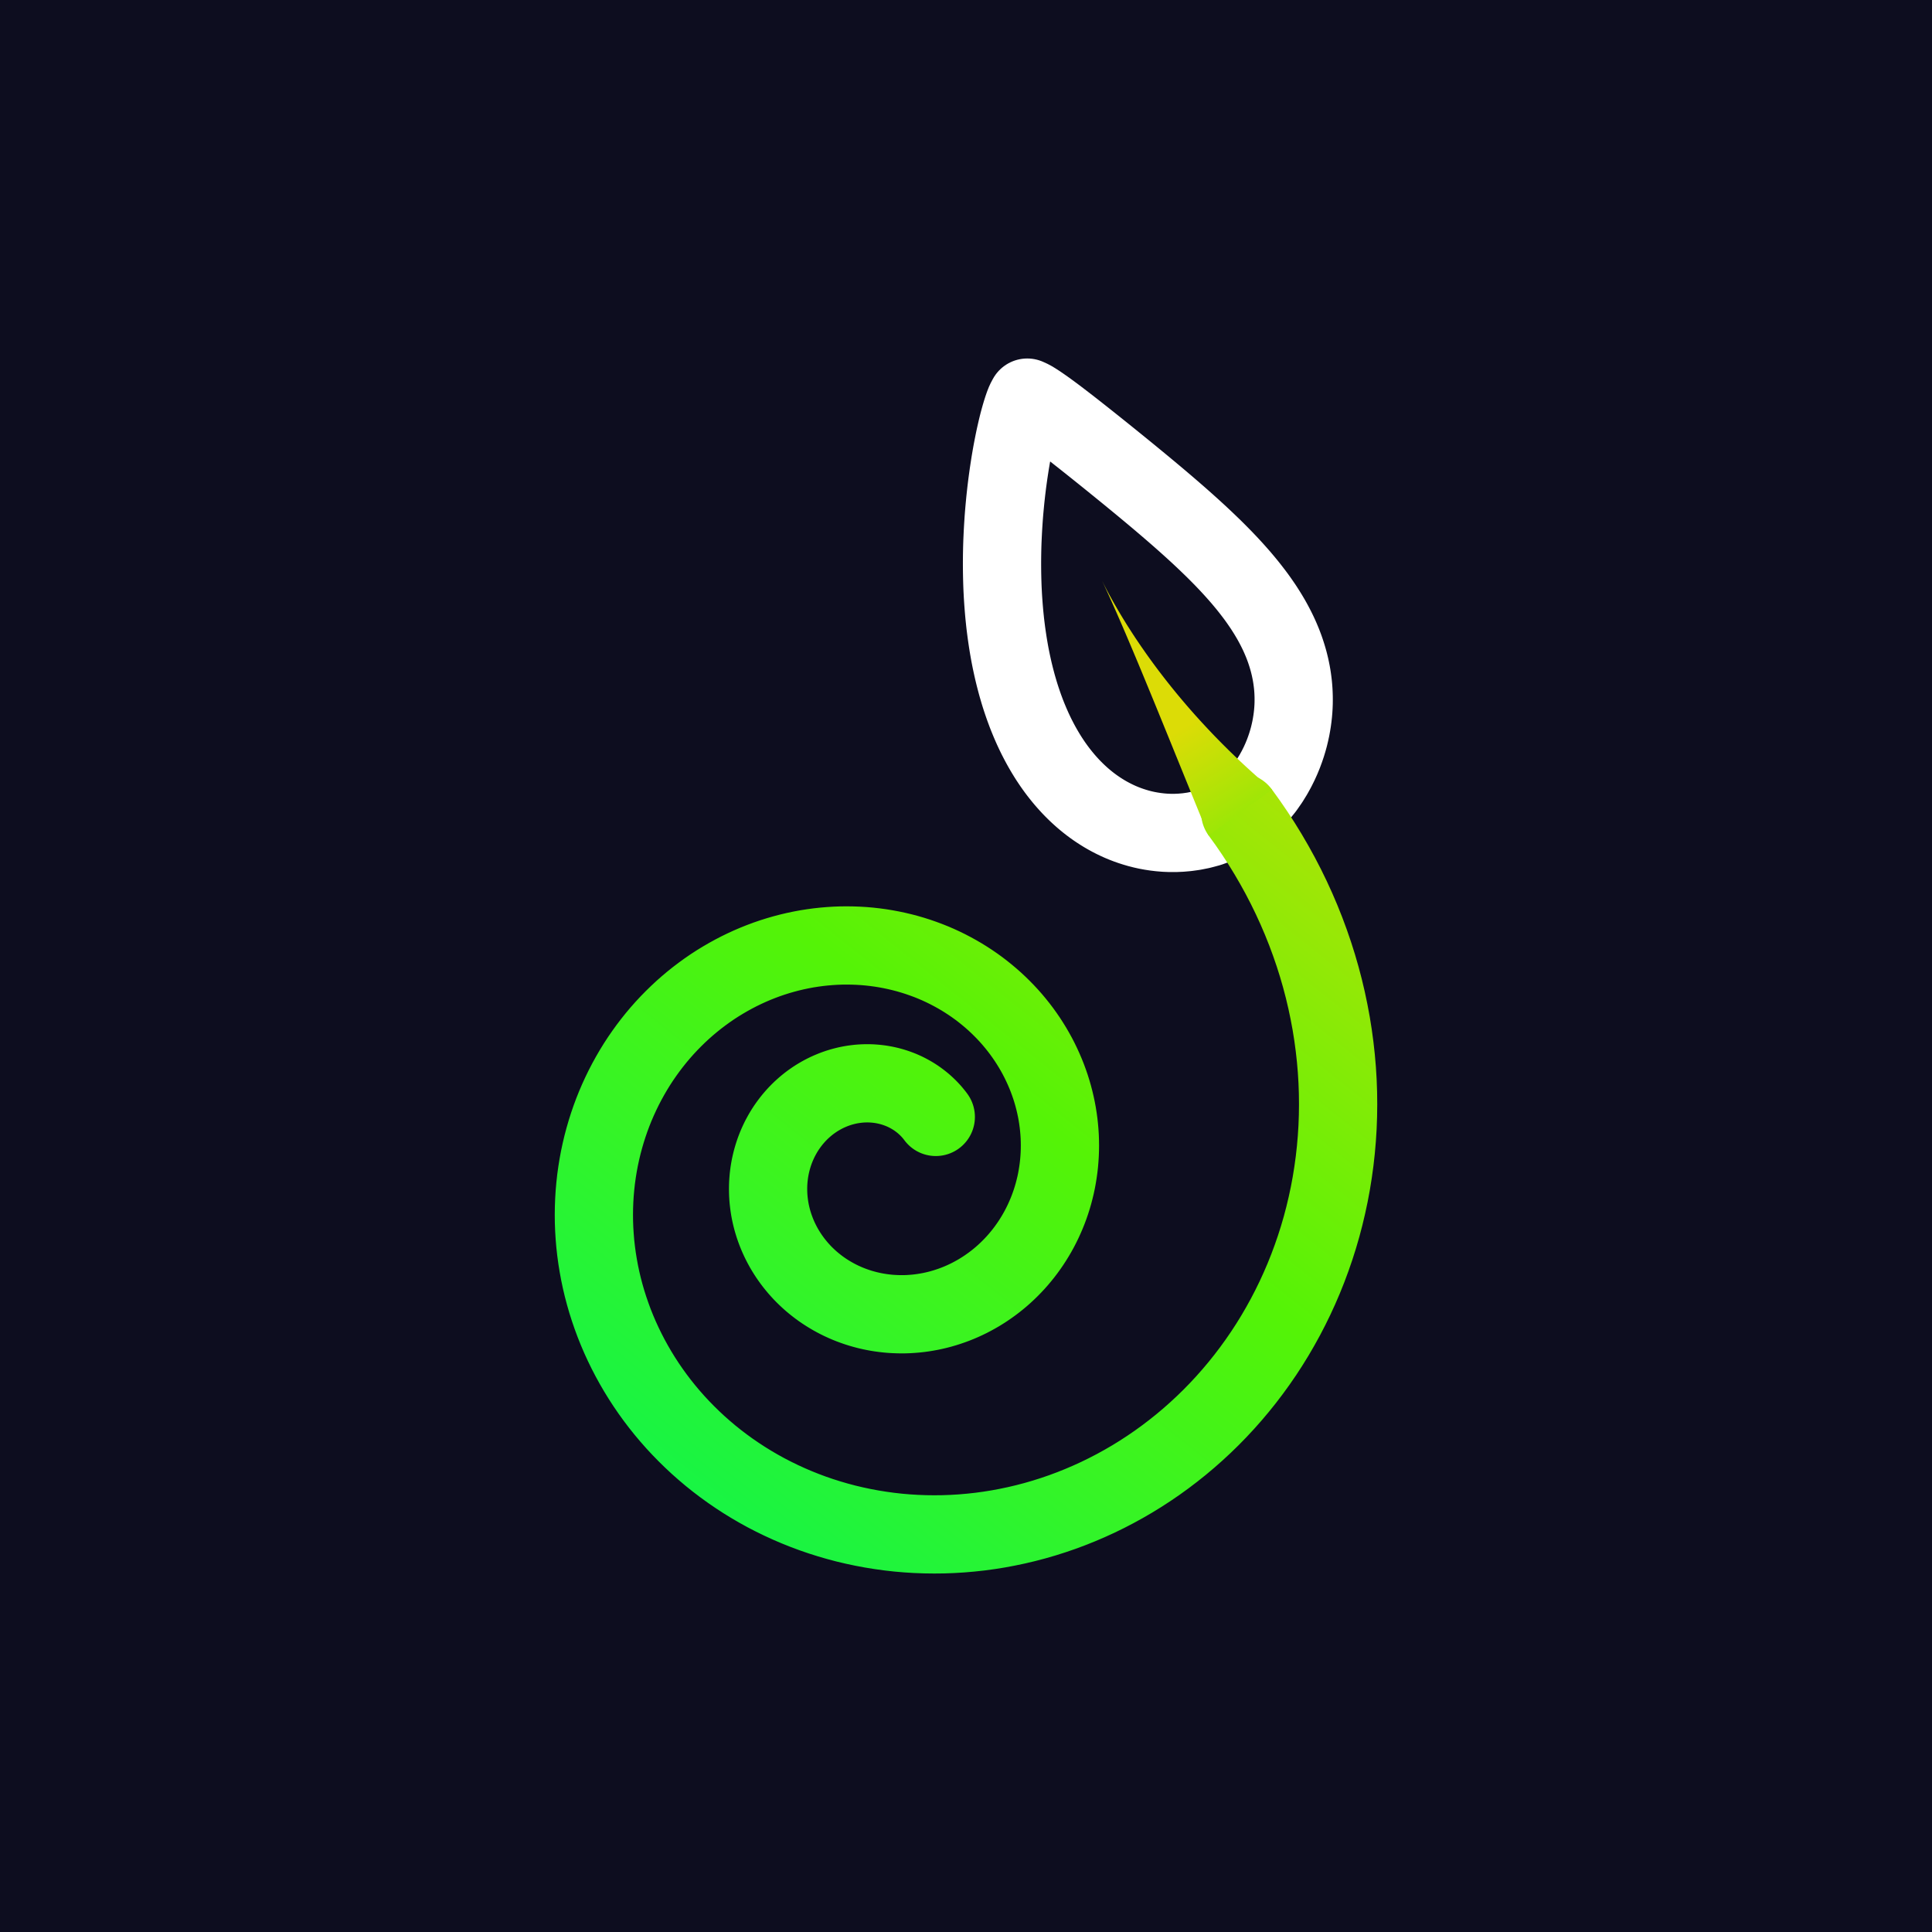
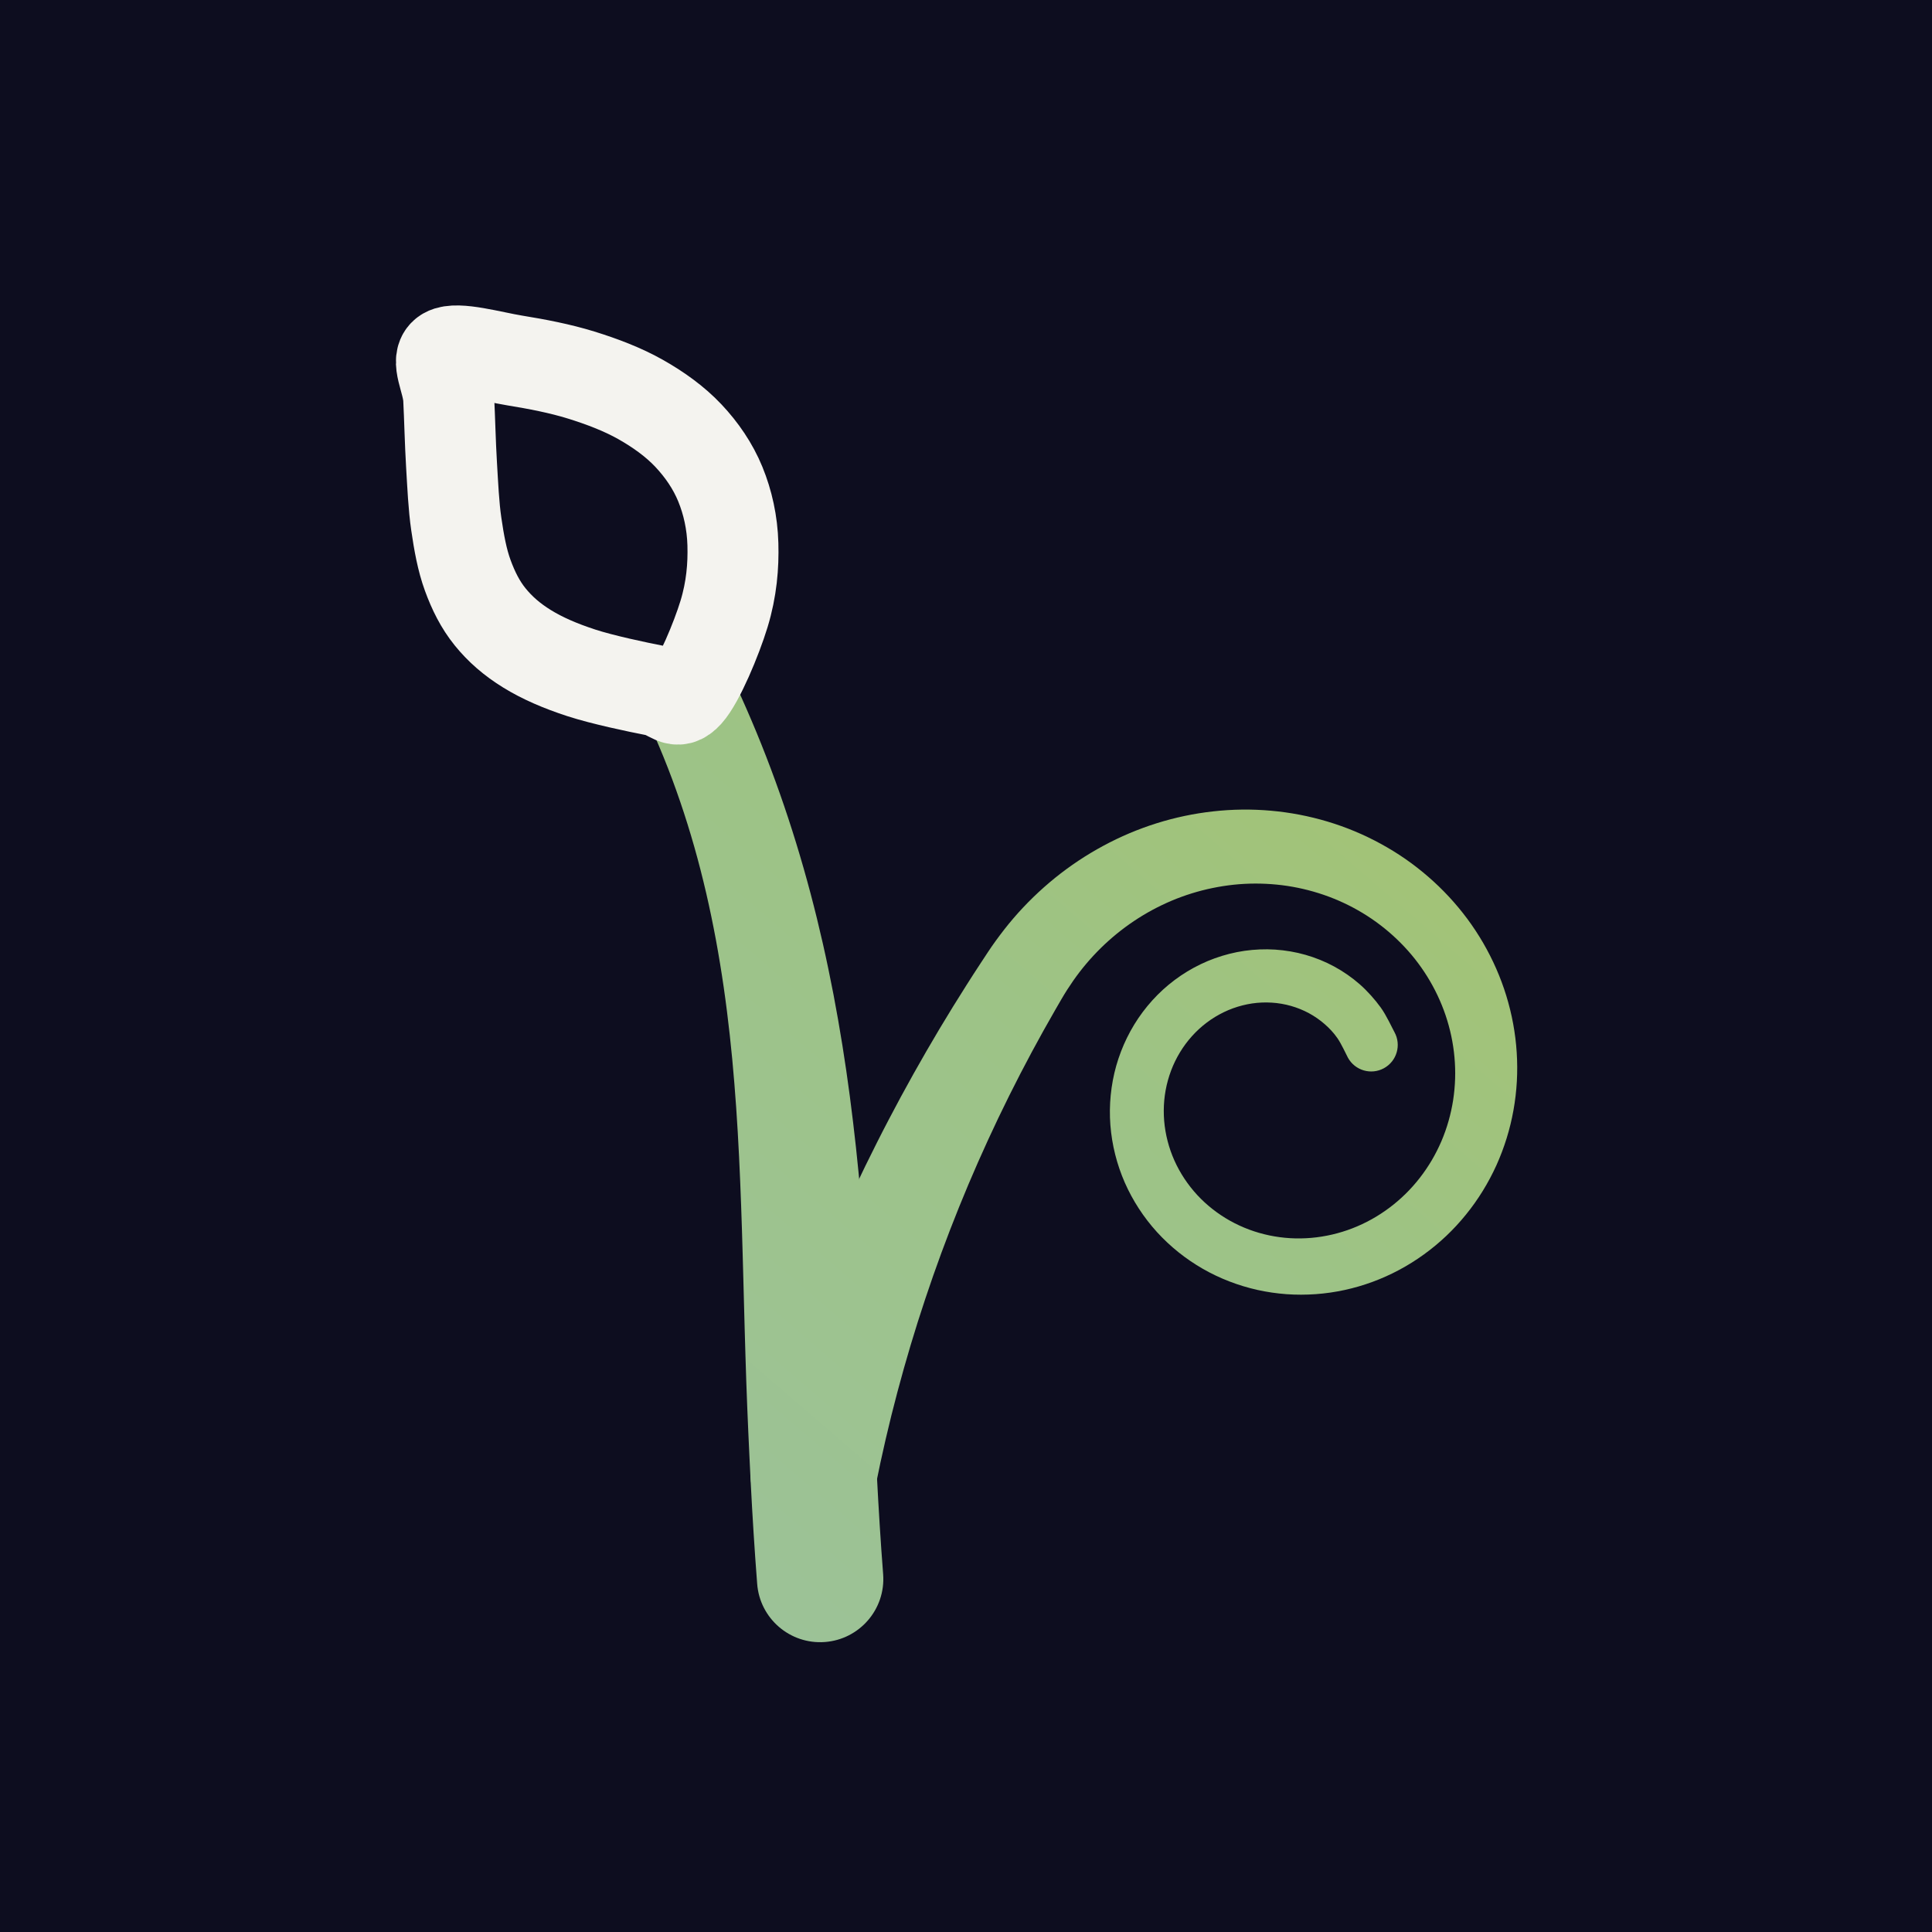
<svg xmlns="http://www.w3.org/2000/svg" width="1024" height="1024" viewBox="0 0 1024 1024">
  <defs>
-     <linearGradient id="sweep" gradientUnits="userSpaceOnUse" x1="294.03" y1="834.00" x2="729.97" y2="287.53">
-       <stop offset="0" stop-color="#06F556" />
-       <stop offset="0.5" stop-color="#55F306" />
-       <stop offset="1" stop-color="#DCDC06" />
-     </linearGradient>
-     <linearGradient id="point" gradientUnits="userSpaceOnUse" x1="657.36" y1="430.62" x2="584.34" y2="308.27">
-       <stop offset="0" stop-color="#9FE606" />
-       <stop offset="0.38" stop-color="#DCDC06" />
-       <stop offset="1" stop-color="#DCDC06" />
+     <linearGradient id="sweep" gradientUnits="userSpaceOnUse" x1="212.17" y1="870.40" x2="821.21" y2="162.98">
+       <stop offset="0" stop-color="#9CC29E" />
+       <stop offset="0.5" stop-color="#9DC386" />
+       <stop offset="1" stop-color="#A9C263" />
    </linearGradient>
  </defs>
-   <rect width="1024" height="1024" fill="#0D0D1F" />
-   <path d="M 657.36 430.62 L 666.72 422.00 L 670.31 417.55 L 672.88 413.86 L 674.90 410.58 L 676.57 407.56 L 677.97 404.75 L 679.18 402.08 L 680.22 399.54 L 681.12 397.11 L 681.91 394.77 L 682.60 392.50 L 683.20 390.31 L 683.71 388.17 L 684.16 386.10 L 684.53 384.08 L 684.85 382.10 L 685.11 380.17 L 685.32 378.28 L 685.48 376.43 L 685.59 374.62 L 685.66 372.84 L 685.68 371.09 L 685.67 369.37 L 685.62 367.68 L 685.54 366.02 L 685.42 364.38 L 685.27 362.76 L 685.08 361.17 L 684.87 359.61 L 684.63 358.06 L 684.36 356.54 L 684.06 355.03 L 683.74 353.54 L 683.39 352.08 L 683.02 350.62 L 682.62 349.19 L 682.20 347.77 L 681.76 346.37 L 681.30 344.98 L 680.82 343.61 L 680.31 342.25 L 679.79 340.90 L 679.24 339.57 L 678.68 338.25 L 678.10 336.94 L 677.50 335.64 L 676.88 334.36 L 676.24 333.08 L 675.59 331.82 L 674.92 330.56 L 674.24 329.32 L 673.54 328.08 L 672.82 326.86 L 672.09 325.64 L 671.34 324.43 L 670.58 323.23 L 669.81 322.03 L 669.02 320.85 L 668.21 319.67 L 667.40 318.50 L 666.57 317.33 L 665.73 316.17 L 664.87 315.02 L 664.00 313.88 L 663.12 312.74 L 662.23 311.60 L 661.33 310.47 L 660.42 309.35 L 659.49 308.23 L 658.55 307.11 L 657.61 306.00 L 656.65 304.90 L 655.68 303.80 L 654.70 302.70 L 653.71 301.60 L 652.71 300.51 L 651.71 299.43 L 650.69 298.34 L 649.66 297.26 L 648.63 296.18 L 647.58 295.11 L 646.53 294.04 L 645.47 292.97 L 644.40 291.90 L 643.32 290.83 L 642.23 289.77 L 641.13 288.71 L 640.03 287.65 L 638.92 286.59 L 637.80 285.53 L 636.68 284.48 L 635.55 283.42 L 634.41 282.37 L 633.26 281.32 L 632.11 280.27 L 630.95 279.22 L 629.78 278.17 L 628.61 277.12 L 627.43 276.07 L 626.24 275.02 L 625.05 273.97 L 623.85 272.92 L 622.65 271.88 L 621.44 270.83 L 620.22 269.78 L 619.00 268.73 L 617.78 267.68 L 616.54 266.63 L 615.31 265.58 L 614.07 264.53 L 612.82 263.48 L 611.57 262.43 L 610.31 261.38 L 609.05 260.32 L 607.78 259.27 L 606.51 258.21 L 605.24 257.16 L 603.96 256.10 L 602.67 255.04 L 601.38 253.98 L 600.09 252.92 L 598.79 251.85 L 597.49 250.79 L 596.18 249.72 L 594.87 248.66 L 593.56 247.59 L 592.24 246.52 L 590.91 245.45 L 589.59 244.37 L 588.26 243.30 L 586.92 242.22 L 585.58 241.14 L 584.24 240.06 L 582.89 238.98 L 581.53 237.89 L 580.18 236.81 L 578.81 235.72 L 577.45 234.63 L 576.07 233.54 L 574.70 232.45 L 573.31 231.35 L 571.92 230.26 L 570.53 229.16 L 569.13 228.06 L 567.72 226.96 L 566.31 225.86 L 564.88 224.76 L 563.45 223.66 L 562.01 222.56 L 560.56 221.45 L 559.10 220.35 L 557.62 219.25 L 556.13 218.15 L 554.62 217.05 L 553.08 215.96 L 551.52 214.87 L 549.92 213.79 L 548.26 212.72 L 546.52 211.68 L 544.47 210.74 L 544.47 210.74 L 543.41 212.73 L 542.66 214.63 L 542.01 216.50 L 541.42 218.35 L 540.87 220.19 L 540.35 222.03 L 539.86 223.85 L 539.40 225.68 L 538.96 227.50 L 538.54 229.32 L 538.13 231.14 L 537.74 232.95 L 537.37 234.77 L 537.01 236.58 L 536.66 238.39 L 536.32 240.20 L 536.00 242.01 L 535.69 243.82 L 535.39 245.62 L 535.11 247.43 L 534.83 249.24 L 534.56 251.05 L 534.31 252.85 L 534.06 254.66 L 533.82 256.46 L 533.60 258.27 L 533.38 260.07 L 533.18 261.88 L 532.98 263.68 L 532.79 265.48 L 532.62 267.29 L 532.45 269.09 L 532.29 270.89 L 532.14 272.69 L 532.00 274.49 L 531.88 276.29 L 531.76 278.09 L 531.65 279.89 L 531.55 281.69 L 531.46 283.49 L 531.38 285.28 L 531.30 287.08 L 531.24 288.87 L 531.19 290.66 L 531.15 292.45 L 531.12 294.24 L 531.10 296.03 L 531.09 297.82 L 531.09 299.61 L 531.10 301.39 L 531.12 303.17 L 531.15 304.95 L 531.19 306.73 L 531.24 308.51 L 531.30 310.28 L 531.37 312.06 L 531.46 313.83 L 531.55 315.60 L 531.66 317.36 L 531.78 319.12 L 531.91 320.88 L 532.05 322.64 L 532.20 324.40 L 532.36 326.15 L 532.54 327.90 L 532.72 329.64 L 532.92 331.38 L 533.14 333.12 L 533.36 334.86 L 533.60 336.59 L 533.85 338.31 L 534.11 340.04 L 534.38 341.76 L 534.67 343.47 L 534.97 345.18 L 535.28 346.89 L 535.61 348.59 L 535.95 350.28 L 536.31 351.97 L 536.68 353.66 L 537.06 355.34 L 537.46 357.01 L 537.87 358.68 L 538.30 360.34 L 538.74 362.00 L 539.19 363.65 L 539.67 365.29 L 540.15 366.93 L 540.65 368.56 L 541.17 370.18 L 541.71 371.80 L 542.26 373.41 L 542.82 375.01 L 543.41 376.60 L 544.00 378.19 L 544.62 379.76 L 545.26 381.33 L 545.91 382.89 L 546.58 384.44 L 547.26 385.98 L 547.97 387.51 L 548.69 389.03 L 549.43 390.54 L 550.20 392.04 L 550.98 393.53 L 551.78 395.01 L 552.60 396.48 L 553.44 397.93 L 554.30 399.38 L 555.18 400.81 L 556.08 402.23 L 557.01 403.63 L 557.95 405.03 L 558.92 406.40 L 559.91 407.77 L 560.93 409.12 L 561.97 410.45 L 563.03 411.77 L 564.12 413.08 L 565.23 414.36 L 566.37 415.63 L 567.53 416.89 L 568.72 418.12 L 569.94 419.34 L 571.18 420.53 L 572.46 421.71 L 573.76 422.87 L 575.09 424.00 L 576.46 425.12 L 577.85 426.21 L 579.28 427.27 L 580.75 428.32 L 582.24 429.33 L 583.78 430.32 L 585.35 431.29 L 586.96 432.22 L 588.61 433.12 L 590.30 433.99 L 592.04 434.83 L 593.82 435.64 L 595.65 436.40 L 597.54 437.13 L 599.47 437.81 L 601.47 438.45 L 603.52 439.05 L 605.64 439.59 L 607.84 440.08 L 610.11 440.50 L 612.46 440.86 L 614.91 441.15 L 617.47 441.36 L 620.15 441.47 L 622.96 441.47 L 625.95 441.34 L 629.14 441.06 L 632.60 440.58 L 636.42 439.82 L 640.79 438.66 L 646.18 436.73 L 657.36 430.62" fill="none" stroke="#FFFFFF" stroke-width="41.47" stroke-linecap="round" stroke-linejoin="round" />
-   <path d="M 495.99 591.99 L 495.37 591.17 L 494.72 590.36 L 494.06 589.56 L 493.37 588.78 L 492.65 588.01 L 491.92 587.26 L 491.17 586.53 L 490.39 585.81 L 489.60 585.10 L 488.78 584.42 L 487.95 583.75 L 487.09 583.10 L 486.22 582.46 L 485.33 581.85 L 484.42 581.26 L 483.49 580.69 L 482.55 580.14 L 481.59 579.61 L 480.61 579.10 L 479.62 578.61 L 478.61 578.15 L 477.59 577.71 L 476.55 577.30 L 475.50 576.91 L 474.44 576.54 L 473.36 576.20 L 472.27 575.88 L 471.17 575.59 L 470.06 575.33 L 468.94 575.09 L 467.81 574.88 L 466.67 574.69 L 465.52 574.54 L 464.36 574.41 L 463.20 574.31 L 462.03 574.23 L 460.86 574.19 L 459.68 574.17 L 458.49 574.19 L 457.30 574.23 L 456.11 574.30 L 454.92 574.40 L 453.72 574.54 L 452.53 574.70 L 451.33 574.89 L 450.14 575.11 L 448.94 575.36 L 447.75 575.65 L 446.56 575.96 L 445.38 576.30 L 444.20 576.67 L 443.02 577.08 L 441.85 577.51 L 440.69 577.98 L 439.54 578.47 L 438.39 578.99 L 437.25 579.55 L 436.13 580.13 L 435.01 580.75 L 433.90 581.39 L 432.81 582.06 L 431.73 582.76 L 430.66 583.50 L 429.61 584.25 L 428.57 585.04 L 427.55 585.86 L 426.55 586.70 L 425.56 587.58 L 424.59 588.47 L 423.64 589.40 L 422.71 590.35 L 421.80 591.33 L 420.91 592.34 L 420.04 593.37 L 419.20 594.42 L 418.38 595.50 L 417.58 596.60 L 416.80 597.73 L 416.05 598.88 L 415.33 600.05 L 414.64 601.24 L 413.97 602.46 L 413.32 603.69 L 412.71 604.95 L 412.13 606.22 L 411.57 607.51 L 411.05 608.82 L 410.55 610.15 L 410.09 611.50 L 409.66 612.86 L 409.26 614.23 L 408.89 615.62 L 408.56 617.03 L 408.25 618.44 L 407.99 619.87 L 407.75 621.31 L 407.56 622.76 L 407.39 624.22 L 407.27 625.69 L 407.17 627.17 L 407.12 628.66 L 407.10 630.15 L 407.12 631.65 L 407.17 633.15 L 407.26 634.65 L 407.39 636.16 L 407.56 637.67 L 407.76 639.18 L 408.00 640.69 L 408.28 642.20 L 408.60 643.71 L 408.96 645.22 L 409.35 646.72 L 409.79 648.22 L 410.26 649.71 L 410.77 651.19 L 411.32 652.67 L 411.90 654.14 L 412.53 655.60 L 413.19 657.05 L 413.89 658.48 L 414.63 659.91 L 415.40 661.32 L 416.22 662.72 L 417.07 664.10 L 417.95 665.46 L 418.88 666.81 L 419.84 668.14 L 420.83 669.45 L 421.87 670.74 L 422.93 672.01 L 424.04 673.26 L 425.17 674.49 L 426.34 675.69 L 427.55 676.86 L 428.78 678.01 L 430.05 679.14 L 431.35 680.23 L 432.69 681.30 L 434.05 682.34 L 435.44 683.35 L 436.87 684.33 L 438.32 685.27 L 439.80 686.18 L 441.30 687.06 L 442.84 687.91 L 444.40 688.72 L 445.98 689.50 L 447.59 690.23 L 449.23 690.94 L 450.88 691.60 L 452.56 692.22 L 454.26 692.81 L 455.98 693.36 L 457.72 693.86 L 459.48 694.33 L 461.25 694.75 L 463.04 695.13 L 464.85 695.47 L 466.67 695.76 L 468.50 696.01 L 470.35 696.22 L 472.20 696.38 L 474.07 696.49 L 475.95 696.56 L 477.83 696.59 L 479.73 696.57 L 481.62 696.50 L 483.53 696.38 L 485.43 696.22 L 487.34 696.01 L 489.25 695.75 L 491.16 695.44 L 493.07 695.09 L 494.97 694.69 L 496.87 694.24 L 498.77 693.74 L 500.66 693.19 L 502.55 692.59 L 504.42 691.95 L 506.29 691.26 L 508.15 690.52 L 509.99 689.73 L 511.82 688.89 L 513.64 688.01 L 515.44 687.07 L 517.22 686.09 L 518.99 685.07 L 520.73 683.99 L 522.46 682.87 L 524.16 681.70 L 525.84 680.49 L 527.50 679.23 L 529.13 677.93 L 530.74 676.58 L 532.31 675.19 L 533.86 673.75 L 535.38 672.27 L 536.86 670.75 L 538.32 669.19 L 539.74 667.58 L 541.12 665.94 L 542.47 664.26 L 543.79 662.53 L 545.06 660.77 L 546.30 658.97 L 547.49 657.14 L 548.64 655.27 L 549.76 653.36 L 550.83 651.42 L 551.85 649.45 L 552.83 647.45 L 553.76 645.41 L 554.65 643.35 L 555.49 641.26 L 556.28 639.14 L 557.02 636.99 L 557.71 634.82 L 558.35 632.62 L 558.93 630.40 L 559.47 628.16 L 559.95 625.90 L 560.37 623.61 L 560.74 621.31 L 561.06 619.00 L 561.32 616.66 L 561.52 614.32 L 561.67 611.96 L 561.76 609.58 L 561.79 607.20 L 561.76 604.81 L 561.68 602.41 L 561.53 600.01 L 561.32 597.60 L 561.06 595.19 L 560.73 592.78 L 560.35 590.37 L 559.90 587.95 L 559.39 585.55 L 558.82 583.14 L 558.19 580.74 L 557.50 578.35 L 556.75 575.97 L 555.93 573.60 L 555.06 571.24 L 554.12 568.90 L 553.12 566.57 L 552.06 564.25 L 550.95 561.96 L 549.77 559.68 L 548.53 557.43 L 547.23 555.20 L 545.87 552.99 L 544.46 550.81 L 542.98 548.66 L 541.45 546.53 L 539.86 544.44 L 538.21 542.38 L 536.51 540.35 L 534.75 538.36 L 532.93 536.40 L 531.06 534.49 L 529.14 532.61 L 527.17 530.77 L 525.14 528.98 L 523.06 527.23 L 520.93 525.52 L 518.76 523.86 L 516.53 522.25 L 514.26 520.69 L 511.94 519.18 L 509.58 517.72 L 507.17 516.32 L 504.72 514.97 L 502.23 513.67 L 499.70 512.43 L 497.13 511.25 L 494.52 510.13 L 491.87 509.07 L 489.19 508.08 L 486.48 507.14 L 483.73 506.27 L 480.96 505.46 L 478.15 504.72 L 475.32 504.05 L 472.46 503.44 L 469.57 502.90 L 466.67 502.43 L 463.74 502.03 L 460.79 501.70 L 457.83 501.44 L 454.84 501.26 L 451.85 501.15 L 448.84 501.11 L 445.82 501.14 L 442.79 501.25 L 439.75 501.44 L 436.71 501.70 L 433.66 502.03 L 430.61 502.45 L 427.56 502.93 L 424.51 503.50 L 421.47 504.14 L 418.43 504.86 L 415.40 505.66 L 412.38 506.53 L 409.37 507.48 L 406.37 508.51 L 403.39 509.62 L 400.43 510.80 L 397.49 512.06 L 394.56 513.40 L 391.66 514.81 L 388.79 516.30 L 385.94 517.87 L 383.12 519.51 L 380.33 521.22 L 377.57 523.01 L 374.85 524.88 L 372.17 526.82 L 369.52 528.83 L 366.92 530.91 L 364.36 533.06 L 361.84 535.28 L 359.37 537.58 L 356.95 539.94 L 354.57 542.37 L 352.25 544.86 L 349.98 547.42 L 347.77 550.05 L 345.62 552.74 L 343.52 555.49 L 341.49 558.30 L 339.51 561.17 L 337.60 564.10 L 335.76 567.09 L 333.99 570.13 L 332.28 573.23 L 330.64 576.38 L 329.08 579.58 L 327.59 582.82 L 326.17 586.12 L 324.83 589.46 L 323.57 592.85 L 322.39 596.28 L 321.29 599.75 L 320.27 603.26 L 319.33 606.80 L 318.48 610.38 L 317.71 613.99 L 317.03 617.64 L 316.44 621.31 L 315.93 625.01 L 315.52 628.74 L 315.19 632.49 L 314.96 636.25 L 314.82 640.04 L 314.77 643.84 L 314.81 647.66 L 314.95 651.49 L 315.19 655.33 L 315.51 659.17 L 315.94 663.03 L 316.46 666.88 L 317.08 670.73 L 317.79 674.58 L 318.60 678.43 L 319.51 682.27 L 320.52 686.10 L 321.62 689.91 L 322.83 693.72 L 324.13 697.50 L 325.52 701.27 L 327.02 705.02 L 328.61 708.74 L 330.30 712.43 L 332.09 716.10 L 333.97 719.73 L 335.95 723.33 L 338.02 726.89 L 340.19 730.42 L 342.45 733.90 L 344.81 737.34 L 347.25 740.73 L 349.79 744.07 L 352.42 747.36 L 355.15 750.60 L 357.95 753.78 L 360.85 756.90 L 363.84 759.96 L 366.91 762.96 L 370.06 765.90 L 373.30 768.76 L 376.61 771.56 L 380.01 774.28 L 383.49 776.93 L 387.04 779.50 L 390.67 781.99 L 394.37 784.41 L 398.15 786.74 L 401.99 788.98 L 405.90 791.14 L 409.88 793.20 L 413.93 795.18 L 418.03 797.06 L 422.20 798.85 L 426.42 800.54 L 430.70 802.14 L 435.03 803.63 L 439.42 805.02 L 443.85 806.31 L 448.33 807.50 L 452.85 808.57 L 457.42 809.54 L 462.03 810.40 L 466.67 811.15 L 471.34 811.79 L 476.05 812.32 L 480.79 812.73 L 485.55 813.02 L 490.34 813.20 L 495.14 813.26 L 499.96 813.21 L 504.80 813.03 L 509.65 812.74 L 514.51 812.32 L 519.38 811.79 L 524.25 811.13 L 529.12 810.35 L 533.98 809.44 L 538.84 808.42 L 543.69 807.27 L 548.53 806.00 L 553.36 804.60 L 558.16 803.08 L 562.95 801.44 L 567.71 799.67 L 572.44 797.78 L 577.14 795.77 L 581.81 793.64 L 586.44 791.38 L 591.03 789.00 L 595.58 786.50 L 600.09 783.88 L 604.54 781.14 L 608.94 778.28 L 613.28 775.31 L 617.57 772.21 L 621.79 769.00 L 625.95 765.68 L 630.04 762.24 L 634.06 758.69 L 638.01 755.03 L 641.88 751.26 L 645.67 747.38 L 649.38 743.39 L 653.00 739.30 L 656.53 735.11 L 659.97 730.82 L 663.32 726.42 L 666.57 721.93 L 669.72 717.35 L 672.77 712.67 L 675.71 707.90 L 678.54 703.04 L 681.27 698.10 L 683.88 693.07 L 686.38 687.96 L 688.76 682.77 L 691.02 677.51 L 693.16 672.17 L 695.17 666.76 L 697.06 661.29 L 698.82 655.75 L 700.45 650.15 L 701.94 644.49 L 703.30 638.77 L 704.53 633.00 L 705.62 627.18 L 706.56 621.31 L 707.37 615.40 L 708.03 609.46 L 708.55 603.47 L 708.93 597.45 L 709.15 591.40 L 709.23 585.33 L 709.16 579.24 L 708.94 573.12 L 708.57 566.99 L 708.04 560.85 L 707.36 554.70 L 706.53 548.55 L 705.55 542.40 L 704.40 536.25 L 703.11 530.11 L 701.66 523.98 L 700.05 517.86 L 698.29 511.77 L 696.37 505.69 L 694.29 499.65 L 692.06 493.63 L 689.67 487.65 L 687.13 481.71 L 684.43 475.81 L 681.58 469.96 L 678.57 464.15 L 675.41 458.41 L 672.10 452.72 L 668.64 447.09 L 665.03 441.53 L 661.27 436.04 L 657.36 430.62" fill="none" stroke="url(#sweep)" stroke-width="41.47" stroke-linecap="round" stroke-linejoin="round" />
-   <path d="M 674.19 418.52 L 672.99 417.50 L 671.81 416.48 L 670.62 415.47 L 669.44 414.45 L 668.27 413.42 L 667.10 412.39 L 665.93 411.36 L 664.77 410.32 L 663.61 409.28 L 662.46 408.23 L 661.31 407.18 L 660.16 406.13 L 659.02 405.07 L 657.88 404.00 L 656.74 402.93 L 655.61 401.86 L 654.49 400.78 L 653.37 399.70 L 652.25 398.62 L 651.13 397.53 L 650.03 396.43 L 648.92 395.33 L 647.82 394.23 L 646.72 393.12 L 645.63 392.01 L 644.55 390.90 L 643.46 389.78 L 642.38 388.65 L 641.31 387.52 L 640.24 386.39 L 639.18 385.25 L 638.12 384.11 L 637.06 382.97 L 636.01 381.82 L 634.96 380.66 L 633.92 379.51 L 632.88 378.35 L 631.85 377.18 L 630.82 376.01 L 629.80 374.84 L 628.78 373.66 L 627.77 372.47 L 626.76 371.29 L 625.76 370.10 L 624.76 368.90 L 623.77 367.71 L 622.78 366.50 L 621.80 365.30 L 620.82 364.09 L 619.85 362.87 L 618.88 361.65 L 617.92 360.43 L 616.96 359.20 L 616.01 357.97 L 615.07 356.74 L 614.12 355.50 L 613.19 354.26 L 612.26 353.01 L 611.33 351.76 L 610.42 350.51 L 609.50 349.25 L 608.59 347.98 L 607.69 346.72 L 606.80 345.45 L 605.91 344.17 L 605.02 342.90 L 604.14 341.61 L 603.27 340.33 L 602.40 339.04 L 601.54 337.75 L 600.69 336.45 L 599.84 335.15 L 599.00 333.84 L 598.16 332.53 L 597.33 331.22 L 596.51 329.90 L 595.70 328.58 L 594.89 327.26 L 594.08 325.93 L 593.29 324.59 L 592.50 323.26 L 591.72 321.92 L 590.94 320.57 L 590.18 319.22 L 589.42 317.87 L 588.67 316.51 L 587.92 315.15 L 587.19 313.78 L 586.46 312.41 L 585.75 311.04 L 585.04 309.66 L 584.35 308.27 L 584.33 308.28 L 585.00 309.68 L 585.65 311.08 L 586.30 312.49 L 586.95 313.90 L 587.59 315.32 L 588.23 316.73 L 588.87 318.15 L 589.50 319.56 L 590.13 320.98 L 590.76 322.40 L 591.39 323.82 L 592.02 325.25 L 592.64 326.67 L 593.26 328.10 L 593.88 329.53 L 594.50 330.95 L 595.12 332.38 L 595.73 333.82 L 596.35 335.25 L 596.96 336.68 L 597.57 338.12 L 598.18 339.55 L 598.79 340.99 L 599.40 342.43 L 600.01 343.87 L 600.62 345.31 L 601.22 346.75 L 601.83 348.19 L 602.43 349.63 L 603.04 351.08 L 603.64 352.52 L 604.24 353.97 L 604.85 355.42 L 605.45 356.87 L 606.05 358.32 L 606.65 359.77 L 607.25 361.22 L 607.85 362.68 L 608.45 364.13 L 609.05 365.59 L 609.65 367.04 L 610.25 368.50 L 610.85 369.96 L 611.45 371.42 L 612.05 372.88 L 612.65 374.34 L 613.25 375.81 L 613.85 377.27 L 614.44 378.73 L 615.04 380.20 L 615.64 381.67 L 616.24 383.14 L 616.84 384.61 L 617.44 386.08 L 618.04 387.55 L 618.64 389.02 L 619.24 390.49 L 619.84 391.97 L 620.44 393.44 L 621.04 394.92 L 621.64 396.40 L 622.24 397.88 L 622.84 399.36 L 623.44 400.84 L 624.05 402.32 L 624.65 403.80 L 625.25 405.29 L 625.86 406.77 L 626.46 408.26 L 627.07 409.75 L 627.67 411.24 L 628.28 412.73 L 628.88 414.22 L 629.49 415.71 L 630.10 417.20 L 630.70 418.70 L 631.31 420.19 L 631.92 421.69 L 632.53 423.18 L 633.14 424.68 L 633.75 426.18 L 634.37 427.68 L 634.98 429.18 L 635.59 430.69 L 636.21 432.19 L 636.82 433.69 L 637.44 435.20 L 638.06 436.71 L 638.67 438.21 L 639.29 439.72 L 639.91 441.23 L 640.52 442.73 Z" fill="url(#point)" stroke="none" />
+   <rect x="0" y="0" width="1024" height="1024" fill="#0D0D1F" />
+   <path d="M463.98 788.07C464.42 785.93 465.73 779.47 466.64 775.24C467.55 771.02 468.48 766.88 469.45 762.71C470.42 758.53 471.42 754.37 472.45 750.21C473.49 746.05 474.56 741.89 475.66 737.75C476.76 733.60 477.89 729.46 479.06 725.33C480.22 721.20 481.42 717.08 482.65 712.96C483.88 708.85 485.15 704.74 486.44 700.64C487.74 696.54 489.07 692.45 490.43 688.37C491.79 684.29 493.18 680.22 494.60 676.16C496.03 672.09 497.48 668.04 498.97 664.00C500.46 659.96 501.98 655.93 503.53 651.91C505.08 647.89 506.67 643.88 508.28 639.88C509.90 635.88 511.55 631.89 513.22 627.92C514.90 623.94 516.61 619.98 518.35 616.03C520.09 612.08 521.87 608.14 523.67 604.22C525.47 600.29 527.31 596.38 529.17 592.48C531.03 588.58 532.93 584.69 534.86 580.82C536.78 576.95 538.74 573.09 540.73 569.25C542.71 565.41 544.73 561.58 546.78 557.76C548.83 553.95 550.91 550.14 553.01 546.36C555.11 542.59 557.29 538.75 559.39 535.11C561.50 531.48 563.51 527.89 565.65 524.56C567.79 521.24 569.91 518.17 572.23 515.16C574.54 512.16 576.97 509.29 579.53 506.53C582.09 503.77 584.79 501.11 587.60 498.60C590.41 496.08 593.35 493.69 596.38 491.44C599.42 489.20 602.57 487.08 605.81 485.13C609.05 483.18 612.39 481.37 615.80 479.74C619.20 478.10 622.70 476.62 626.25 475.33C629.80 474.03 633.43 472.91 637.09 471.96C640.76 471.02 644.50 470.25 648.25 469.66C651.99 469.08 655.77 468.67 659.55 468.47C663.33 468.27 667.14 468.26 670.93 468.44C674.71 468.62 678.52 468.99 682.27 469.55C686.01 470.12 689.75 470.88 693.42 471.83C697.09 472.78 700.74 473.92 704.29 475.25C707.84 476.58 711.35 478.10 714.74 479.80C718.14 481.50 721.46 483.38 724.65 485.43C727.84 487.48 730.93 489.72 733.88 492.10C736.83 494.49 739.68 497.05 742.35 499.75C745.03 502.44 747.57 505.29 749.92 508.26C752.27 511.23 754.46 514.36 756.47 517.58C758.47 520.80 760.30 524.15 761.92 527.58C763.55 531.01 764.98 534.55 766.20 538.14C767.41 541.73 768.42 545.41 769.21 549.12C769.99 552.82 770.56 556.60 770.90 560.37C771.24 564.14 771.36 567.95 771.24 571.73C771.12 575.51 770.77 579.31 770.20 583.05C769.62 586.78 768.80 590.51 767.77 594.14C766.74 597.77 765.47 601.36 763.99 604.83C762.51 608.29 760.79 611.69 758.88 614.94C756.96 618.18 754.83 621.34 752.51 624.31C750.20 627.28 747.68 630.12 745.00 632.75C742.32 635.38 739.45 637.86 736.44 640.11C733.44 642.36 730.26 644.43 726.99 646.25C723.71 648.07 720.29 649.68 716.80 651.03C713.31 652.38 709.70 653.49 706.06 654.34C702.43 655.18 698.70 655.78 694.99 656.10C691.28 656.42 687.51 656.48 683.80 656.26C680.09 656.04 676.36 655.54 672.73 654.78C669.10 654.02 665.50 652.98 662.03 651.69C658.57 650.39 655.16 648.82 651.94 647.02C648.73 645.22 645.61 643.15 642.72 640.88C639.82 638.61 637.07 636.09 634.58 633.40C632.09 630.71 629.80 627.78 627.78 624.74C625.76 621.69 623.96 618.45 622.47 615.12C620.99 611.80 619.76 608.31 618.86 604.80C617.95 601.28 617.33 597.65 617.03 594.04C616.74 590.44 616.75 586.77 617.08 583.18C617.41 579.60 618.07 576.00 619.03 572.55C619.99 569.10 621.27 565.68 622.83 562.48C624.40 559.27 626.28 556.16 628.39 553.31C630.51 550.47 632.92 547.77 635.52 545.39C638.12 543.00 641.00 540.84 643.99 539.01C646.99 537.19 650.21 535.62 653.49 534.43C656.77 533.24 660.22 532.36 663.65 531.85C667.07 531.35 670.61 531.20 674.05 531.42C677.48 531.63 680.95 532.22 684.24 533.16C687.52 534.09 690.77 535.40 693.75 537.01C696.73 538.62 699.59 540.61 702.12 542.82C704.64 545.03 706.84 547.34 708.90 550.30C710.95 553.26 713.51 558.88 714.43 560.60A14.06 14.06 0 0 0 739.10 547.07C737.88 544.89 734.88 538.22 731.81 533.99C728.74 529.76 724.80 525.31 720.69 521.69C716.58 518.08 711.95 514.88 707.16 512.28C702.37 509.67 697.18 507.58 691.96 506.09C686.74 504.59 681.25 503.67 675.86 503.31C670.47 502.96 664.93 503.20 659.60 503.96C654.27 504.73 648.93 506.09 643.88 507.91C638.84 509.72 633.90 512.11 629.33 514.87C624.76 517.64 620.39 520.92 616.45 524.50C612.51 528.08 608.87 532.13 605.69 536.37C602.50 540.62 599.69 545.24 597.35 549.99C595.01 554.74 593.09 559.78 591.64 564.85C590.20 569.93 589.22 575.22 588.70 580.46C588.18 585.69 588.13 591.05 588.52 596.28C588.92 601.52 589.79 606.78 591.06 611.86C592.33 616.94 594.06 621.98 596.15 626.77C598.25 631.55 600.78 636.21 603.63 640.59C606.47 644.96 609.70 649.14 613.20 653.00C616.70 656.85 620.56 660.45 624.61 663.70C628.66 666.95 633.02 669.90 637.51 672.49C642.01 675.07 646.75 677.32 651.58 679.18C656.41 681.05 661.43 682.56 666.47 683.69C671.51 684.81 676.69 685.56 681.84 685.94C686.98 686.31 692.21 686.30 697.34 685.93C702.48 685.57 707.64 684.82 712.66 683.73C717.69 682.64 722.68 681.18 727.51 679.40C732.33 677.63 737.07 675.49 741.60 673.07C746.13 670.66 750.52 667.90 754.67 664.90C758.83 661.90 762.82 658.59 766.54 655.07C770.26 651.55 773.77 647.74 776.99 643.76C780.22 639.79 783.20 635.58 785.88 631.23C788.57 626.87 791.00 622.31 793.11 617.66C795.22 613.00 797.04 608.17 798.55 603.30C800.07 598.42 801.28 593.41 802.18 588.39C803.08 583.37 803.67 578.25 803.96 573.16C804.24 568.07 804.22 562.92 803.89 557.83C803.57 552.75 802.93 547.64 802.01 542.63C801.09 537.62 799.86 532.63 798.37 527.76C796.87 522.89 795.08 518.08 793.03 513.41C790.99 508.75 788.66 504.18 786.11 499.77C783.55 495.37 780.73 491.07 777.69 486.98C774.66 482.89 771.36 478.95 767.90 475.22C764.43 471.49 760.75 467.94 756.90 464.61C753.05 461.27 749.00 458.13 744.81 455.22C740.63 452.32 736.25 449.64 731.78 447.20C727.31 444.76 722.69 442.54 717.99 440.58C713.30 438.62 708.46 436.90 703.59 435.44C698.71 433.98 693.72 432.76 688.72 431.80C683.72 430.84 678.64 430.14 673.57 429.69C668.49 429.24 663.36 429.04 658.26 429.10C653.16 429.16 648.04 429.48 642.97 430.05C637.90 430.61 632.85 431.42 627.86 432.47C622.87 433.52 617.90 434.82 613.03 436.35C608.15 437.88 603.33 439.66 598.62 441.64C593.92 443.63 589.29 445.86 584.80 448.28C580.30 450.70 575.90 453.34 571.64 456.17C567.38 459.00 563.24 462.04 559.26 465.25C555.28 468.47 551.43 471.88 547.75 475.44C544.08 479.00 540.53 482.77 537.21 486.63C533.88 490.49 530.72 494.60 527.81 498.59C524.90 502.57 522.33 506.63 519.74 510.54C517.15 514.46 514.73 518.24 512.28 522.10C509.82 525.96 507.40 529.82 505.01 533.71C502.61 537.59 500.24 541.50 497.90 545.42C495.56 549.35 493.24 553.29 490.96 557.24C488.67 561.20 486.41 565.17 484.18 569.16C481.94 573.15 479.74 577.16 477.56 581.18C475.39 585.21 473.24 589.24 471.12 593.30C468.99 597.35 466.90 601.42 464.84 605.51C462.77 609.60 460.74 613.70 458.73 617.81C456.72 621.93 454.74 626.06 452.79 630.21C450.84 634.35 448.92 638.51 447.02 642.69C445.13 646.86 443.26 651.05 441.43 655.26C439.59 659.46 437.79 663.68 436.01 667.91C434.23 672.14 432.49 676.38 430.77 680.64C429.05 684.89 427.36 689.16 425.70 693.45C424.04 697.73 422.41 702.02 420.81 706.33C419.21 710.64 417.64 714.96 416.10 719.29C414.56 723.62 413.05 727.97 411.57 732.32C410.09 736.68 408.64 741.04 407.22 745.42C405.80 749.80 404.40 754.23 403.05 758.59C401.70 762.95 399.78 769.43 399.13 771.59A33.48 33.48 0 1 0 463.98 788.07Z" fill="url(#sweep)" />
+   <path d="M468.09 834.44C467.93 832.25 467.43 825.68 467.12 821.32C466.82 816.97 466.53 812.65 466.26 808.31C465.98 803.97 465.72 799.62 465.48 795.26C465.23 790.91 464.99 786.54 464.77 782.18C464.54 777.81 464.33 773.43 464.12 769.05C463.91 764.67 463.71 760.29 463.52 755.89C463.32 751.49 463.14 747.07 462.95 742.64C462.75 738.21 462.55 733.75 462.35 729.29C462.14 724.84 461.93 720.37 461.70 715.91C461.48 711.45 461.25 706.98 461.01 702.51C460.77 698.04 460.51 693.56 460.25 689.08C459.98 684.60 459.71 680.12 459.41 675.64C459.12 671.15 458.81 666.66 458.49 662.17C458.16 657.68 457.83 653.18 457.47 648.68C457.11 644.19 456.73 639.68 456.33 635.18C455.93 630.68 455.52 626.17 455.07 621.66C454.63 617.16 454.17 612.65 453.68 608.14C453.19 603.63 452.68 599.12 452.13 594.60C451.59 590.09 451.02 585.58 450.43 581.06C449.83 576.55 449.20 572.04 448.55 567.53C447.89 563.02 447.20 558.51 446.48 554.00C445.76 549.49 445.00 544.98 444.21 540.48C443.42 535.98 442.60 531.48 441.74 526.98C440.88 522.49 439.98 518.00 439.04 513.51C438.11 509.02 437.13 504.54 436.12 500.07C435.10 495.60 434.05 491.13 432.96 486.67C431.86 482.22 430.73 477.76 429.55 473.32C428.37 468.88 427.15 464.45 425.89 460.03C424.62 455.61 423.32 451.20 421.97 446.81C420.62 442.41 419.22 438.02 417.78 433.65C416.34 429.28 414.86 424.92 413.33 420.58C411.80 416.24 410.23 411.92 408.61 407.61C406.99 403.30 405.33 399.00 403.62 394.73C401.91 390.45 400.15 386.19 398.35 381.96C396.55 377.72 394.69 373.46 392.82 369.31C390.95 365.15 388.09 359.06 387.14 357.01A25.13 25.13 0 0 0 341.47 378.01C342.36 379.96 345.13 385.87 346.84 389.75C348.55 393.63 350.15 397.44 351.72 401.31C353.30 405.19 354.81 409.09 356.28 413.02C357.74 416.94 359.14 420.89 360.50 424.86C361.86 428.83 363.16 432.82 364.41 436.83C365.66 440.84 366.86 444.86 368.01 448.91C369.16 452.95 370.25 457.01 371.30 461.09C372.35 465.17 373.34 469.27 374.30 473.38C375.25 477.49 376.15 481.61 377.01 485.74C377.87 489.88 378.68 494.03 379.46 498.19C380.23 502.35 380.95 506.53 381.64 510.72C382.33 514.90 382.98 519.10 383.59 523.31C384.20 527.51 384.76 531.73 385.30 535.96C385.83 540.19 386.33 544.43 386.80 548.67C387.27 552.92 387.70 557.18 388.11 561.44C388.51 565.70 388.88 569.98 389.23 574.26C389.58 578.54 389.90 582.84 390.20 587.14C390.50 591.44 390.77 595.75 391.02 600.06C391.28 604.38 391.50 608.70 391.72 613.04C391.93 617.37 392.13 621.71 392.31 626.06C392.50 630.41 392.66 634.77 392.82 639.14C392.98 643.50 393.12 647.88 393.26 652.26C393.39 656.64 393.52 661.03 393.65 665.43C393.77 669.83 393.89 674.24 394.01 678.65C394.13 683.07 394.24 687.49 394.36 691.92C394.48 696.35 394.59 700.79 394.72 705.24C394.84 709.68 394.97 714.14 395.11 718.60C395.25 723.06 395.39 727.53 395.54 732.01C395.70 736.48 395.87 740.97 396.04 745.44C396.22 749.92 396.42 754.39 396.61 758.85C396.81 763.32 397.01 767.77 397.23 772.23C397.44 776.70 397.66 781.16 397.89 785.64C398.12 790.11 398.36 794.59 398.61 799.07C398.87 803.55 399.14 808.04 399.42 812.53C399.70 817.02 400.00 821.54 400.32 826.02C400.63 830.50 401.14 837.16 401.31 839.39A33.48 33.48 0 0 0 468.09 834.44Z" fill="url(#sweep)" />
+   <path d="M364.33 367.56C370.46 360.80 379.73 338.62 383.75 325.43C387.77 312.24 388.78 299.91 388.45 288.44C388.13 276.97 385.71 266.19 381.78 256.60C377.85 247.01 371.92 238.38 364.87 230.90C357.83 223.42 348.99 217.08 339.50 211.72C330.02 206.37 319.08 202.21 307.95 198.76C296.82 195.32 284.68 192.99 272.73 191.05C260.79 189.10 242.10 183.71 236.28 187.08C230.46 190.46 237.32 201.46 237.82 211.30C238.33 221.15 238.64 235.09 239.31 246.17C239.98 257.25 240.42 267.99 241.85 277.79C243.28 287.58 244.91 296.72 247.90 304.92C250.89 313.11 254.53 320.44 259.78 326.94C265.04 333.44 271.37 338.98 279.42 343.93C287.47 348.88 296.84 352.95 308.09 356.62C319.35 360.29 337.60 364.13 346.97 365.95C356.35 367.78 358.20 374.31 364.33 367.56Z" fill="none" stroke="#F4F3EF" stroke-width="48.22" stroke-linecap="round" stroke-linejoin="round" />
</svg>
